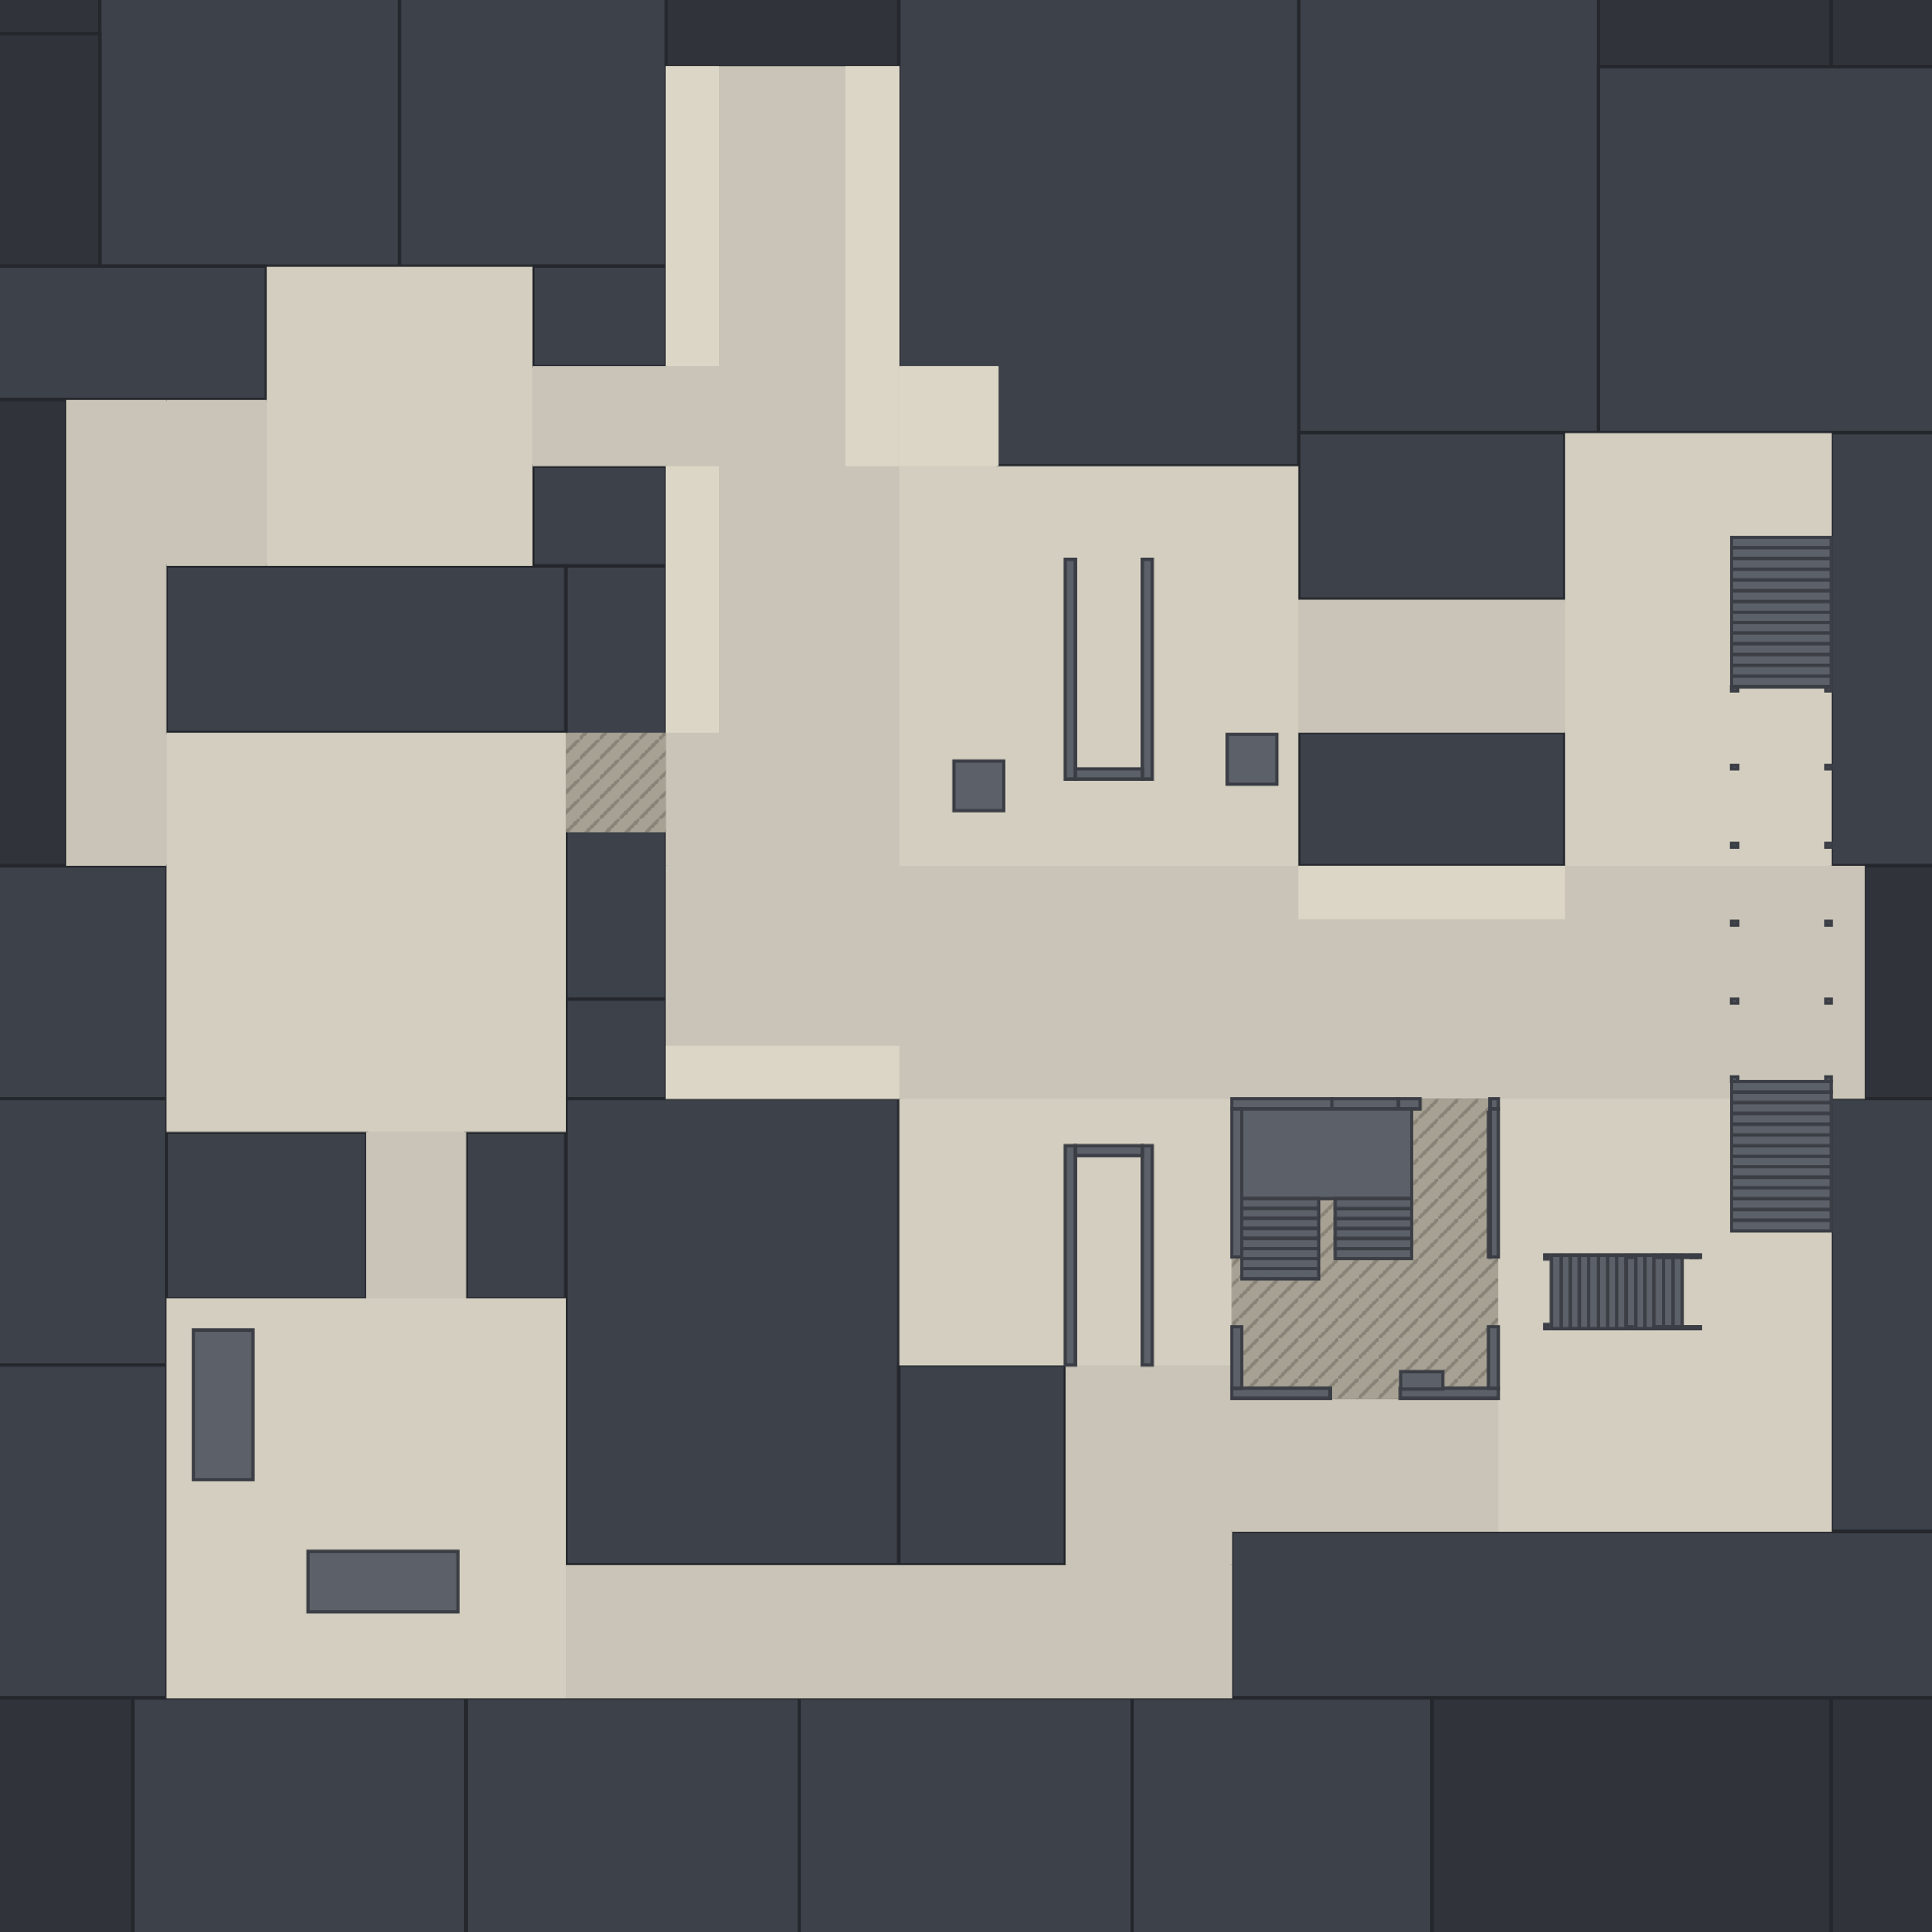
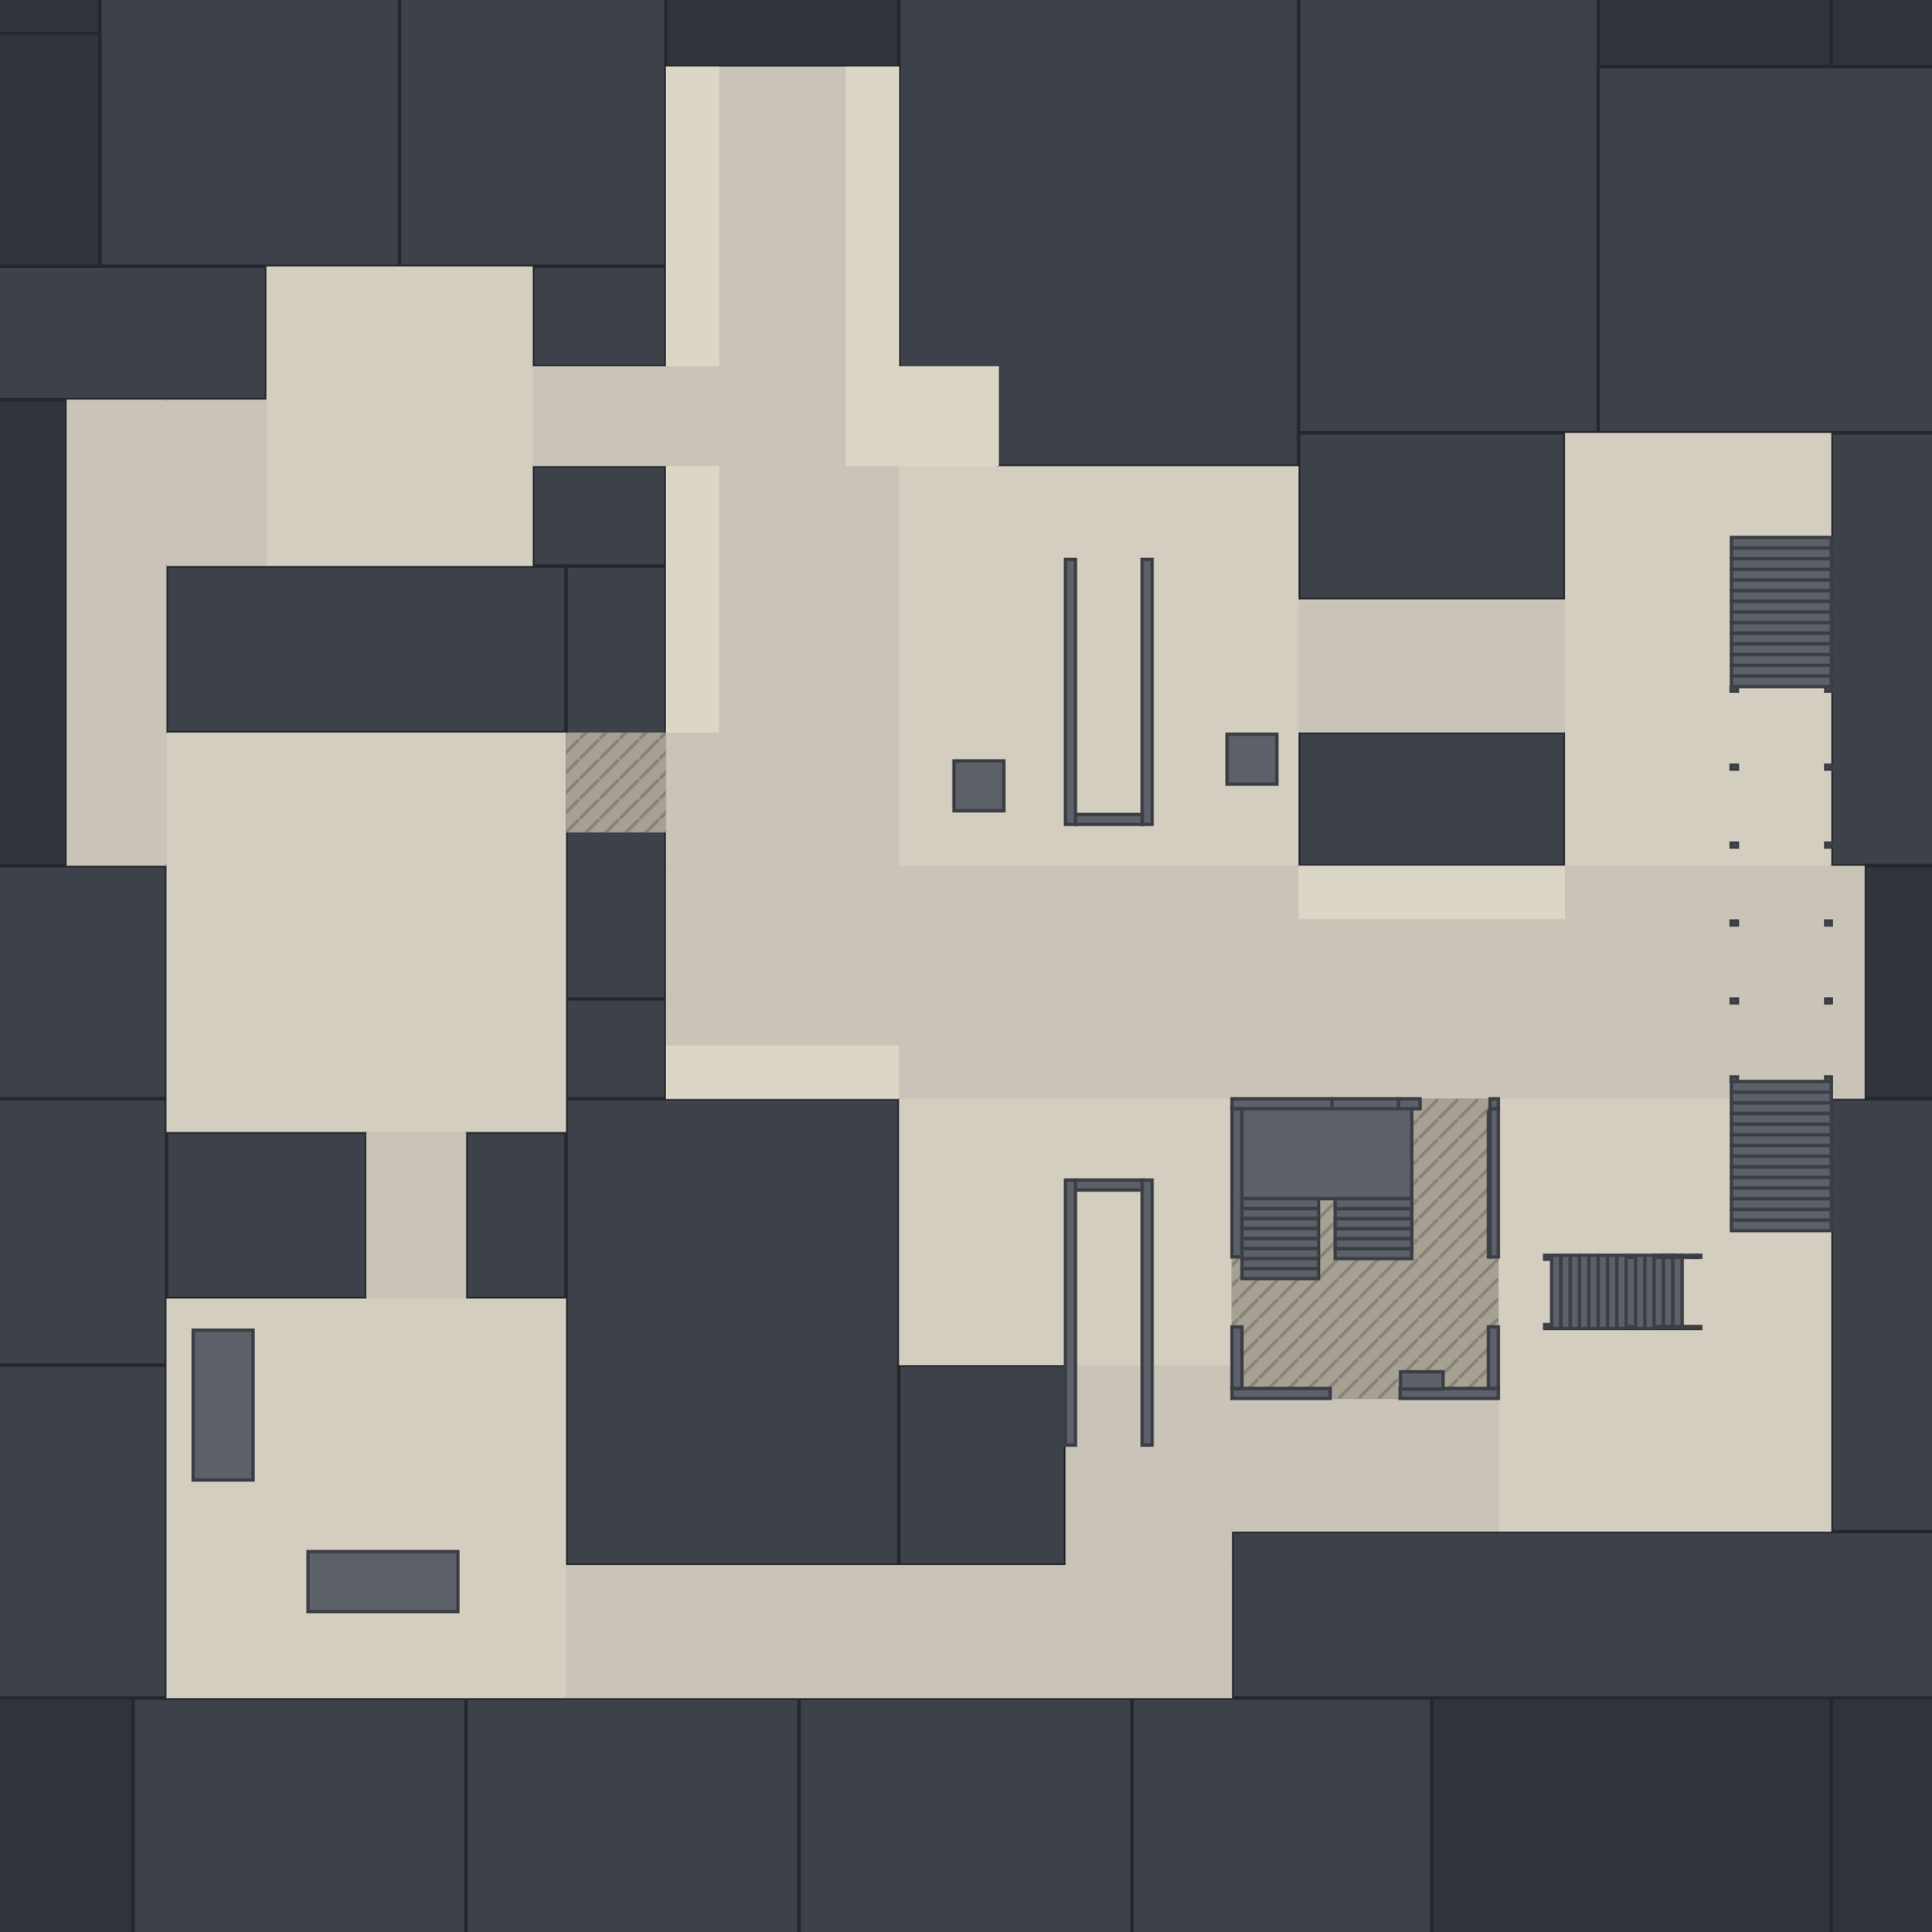
<svg xmlns="http://www.w3.org/2000/svg" viewBox="0 0 580 580" width="580" height="580">
  <defs>
    <pattern id="hatch" width="6" height="6" patternUnits="userSpaceOnUse">
      <path d="M0 6 L6 0" stroke="rgba(60, 56, 48, 0.28)" stroke-width="1" />
    </pattern>
    <style>text{font:600 10.5px "Segoe UI",system-ui,sans-serif;text-anchor:middle;dominant-baseline:middle;paint-order:stroke;stroke-width:3px}.lm{fill:#3a3d44;stroke:rgba(220,215,202,0.85)}.zone{font-weight:700;fill:#fff;stroke:rgba(14,16,21,0.75)}</style>
  </defs>
  <rect width="580" height="580" fill="#121418" />
  <rect x="20.0" y="20.0" width="540.0" height="540.0" fill="#c9c4b7" />
  <polygon points="-70.0,-70.0 30.0,-70.0 30.0,10.0 -70.0,10.0" fill="#30333a" stroke="#24272c" stroke-linejoin="round" />
  <polygon points="30.0,-70.0 120.0,-70.0 120.0,80.0 30.0,80.0" fill="#3d4149" stroke="#24272c" stroke-linejoin="round" />
  <polygon points="120.0,-70.0 200.0,-70.0 200.0,80.0 120.0,80.0" fill="#3d4149" stroke="#24272c" stroke-linejoin="round" />
  <polygon points="200.0,-70.0 270.0,-70.0 270.0,20.0 200.0,20.0" fill="#30333a" stroke="#24272c" stroke-linejoin="round" />
  <polygon points="480.0,-70.0 550.0,-70.0 550.0,20.0 480.0,20.0" fill="#30333a" stroke="#24272c" stroke-linejoin="round" />
  <polygon points="550.0,-70.0 650.0,-70.0 650.0,20.0 550.0,20.0" fill="#30333a" stroke="#24272c" stroke-linejoin="round" />
  <polygon points="-70.0,10.0 30.0,10.0 30.0,80.0 -70.0,80.0" fill="#30333a" stroke="#24272c" stroke-linejoin="round" />
  <polygon points="270.0,-70.0 390.0,-70.0 390.0,140.0 300.0,140.0 270.0,110.0" fill="#3d4149" stroke="#24272c" stroke-linejoin="round" />
  <polygon points="390.0,-70.0 480.0,-70.0 480.0,130.0 390.0,130.0" fill="#3d4149" stroke="#24272c" stroke-linejoin="round" />
  <polygon points="480.0,20.0 650.0,20.0 650.0,130.0 480.0,130.0" fill="#3d4149" stroke="#24272c" stroke-linejoin="round" />
  <polygon points="-70.0,80.0 80.0,80.0 80.0,120.0 -70.0,120.0" fill="#3d4149" stroke="#24272c" stroke-linejoin="round" />
  <polygon points="160.0,80.0 200.0,80.0 200.0,110.0 160.0,110.0" fill="#3d4149" stroke="#24272c" stroke-linejoin="round" />
  <polygon points="160.0,140.0 200.0,140.0 200.0,170.0 160.0,170.0" fill="#3d4149" stroke="#24272c" stroke-linejoin="round" />
  <polygon points="390.0,130.0 470.0,130.0 470.0,180.0 390.0,180.0" fill="#3d4149" stroke="#24272c" stroke-linejoin="round" />
  <polygon points="-70.0,120.0 20.0,120.0 20.0,260.0 -70.0,260.0" fill="#30333a" stroke="#24272c" stroke-linejoin="round" />
  <polygon points="50.0,170.0 170.0,170.0 170.0,220.0 50.0,220.0" fill="#3d4149" stroke="#24272c" stroke-linejoin="round" />
  <polygon points="550.0,130.0 650.0,130.0 650.0,260.0 550.0,260.0" fill="#3d4149" stroke="#24272c" stroke-linejoin="round" />
  <polygon points="170.0,170.0 200.0,170.0 200.0,300.0 170.0,300.0" fill="#3d4149" stroke="#24272c" stroke-linejoin="round" />
  <polygon points="390.0,220.0 470.0,220.0 470.0,260.0 390.0,260.0" fill="#3d4149" stroke="#24272c" stroke-linejoin="round" />
  <polygon points="-70.0,260.0 50.0,260.0 50.0,330.0 -70.0,330.0" fill="#3d4149" stroke="#24272c" stroke-linejoin="round" />
  <polygon points="170.0,300.0 200.0,300.0 200.0,330.0 170.0,330.0" fill="#3d4149" stroke="#24272c" stroke-linejoin="round" />
  <polygon points="560.0,260.0 650.0,260.0 650.0,330.0 560.0,330.0" fill="#30333a" stroke="#24272c" stroke-linejoin="round" />
  <polygon points="50.0,340.0 110.0,340.0 110.0,390.0 50.0,390.0" fill="#3d4149" stroke="#24272c" stroke-linejoin="round" />
  <polygon points="140.0,340.0 170.0,340.0 170.0,390.0 140.0,390.0" fill="#3d4149" stroke="#24272c" stroke-linejoin="round" />
  <polygon points="-70.0,330.0 50.0,330.0 50.0,410.0 -70.0,410.0" fill="#3d4149" stroke="#24272c" stroke-linejoin="round" />
  <polygon points="170.0,330.0 270.0,330.0 270.0,470.0 170.0,470.0" fill="#3d4149" stroke="#24272c" stroke-linejoin="round" />
  <polygon points="370.0,330.0 450.0,330.0 450.0,420.0 370.0,420.0" fill="#3d4149" stroke="#24272c" stroke-linejoin="round" />
  <polygon points="550.0,330.0 650.0,330.0 650.0,460.0 550.0,460.0" fill="#3d4149" stroke="#24272c" stroke-linejoin="round" />
  <polygon points="270.0,410.0 320.0,410.0 320.0,470.0 270.0,470.0" fill="#3d4149" stroke="#24272c" stroke-linejoin="round" />
  <polygon points="-70.0,410.0 50.0,410.0 50.0,510.0 -70.0,510.0" fill="#3d4149" stroke="#24272c" stroke-linejoin="round" />
  <polygon points="370.0,460.0 650.0,460.0 650.0,510.0 370.0,510.0" fill="#3d4149" stroke="#24272c" stroke-linejoin="round" />
  <polygon points="-70.0,510.0 40.0,510.0 40.0,650.0 -70.0,650.0" fill="#30333a" stroke="#24272c" stroke-linejoin="round" />
  <polygon points="40.0,510.0 140.0,510.0 140.0,650.0 40.0,650.0" fill="#3d4149" stroke="#24272c" stroke-linejoin="round" />
  <polygon points="140.0,510.0 240.0,510.0 240.0,650.0 140.0,650.0" fill="#3d4149" stroke="#24272c" stroke-linejoin="round" />
  <polygon points="240.0,510.0 340.0,510.0 340.0,650.0 240.0,650.0" fill="#3d4149" stroke="#24272c" stroke-linejoin="round" />
  <polygon points="340.0,510.0 430.0,510.0 430.0,650.0 340.0,650.0" fill="#3d4149" stroke="#24272c" stroke-linejoin="round" />
  <polygon points="430.0,510.0 550.0,510.0 550.0,650.0 430.0,650.0" fill="#30333a" stroke="#24272c" stroke-linejoin="round" />
  <polygon points="550.0,510.0 650.0,510.0 650.0,650.0 550.0,650.0" fill="#30333a" stroke="#24272c" stroke-linejoin="round" />
  <rect x="200.0" y="260.0" width="360.0" height="70.0" fill="#c9c4b7" />
  <rect x="200.0" y="20.0" width="70.0" height="240.0" fill="#c9c4b7" />
  <rect x="270.0" y="140.0" width="120.0" height="120.0" fill="#d3cebf" />
  <rect x="270.0" y="330.0" width="100.0" height="80.0" fill="#d3cebf" />
  <rect x="320.0" y="410.0" width="50.0" height="60.0" fill="#c9c4b7" />
  <rect x="170.0" y="470.0" width="200.0" height="40.0" fill="#c9c4b7" />
  <rect x="390.0" y="180.0" width="80.0" height="40.0" fill="#c9c4b7" />
  <rect x="470.0" y="130.0" width="80.0" height="130.0" fill="#d3cebf" />
  <rect x="450.0" y="330.0" width="100.0" height="130.0" fill="#d3cebf" />
  <rect x="370.0" y="420.0" width="80.0" height="40.0" fill="#c9c4b7" />
  <rect x="50.0" y="220.0" width="120.0" height="120.0" fill="#d3cebf" />
  <rect x="20.0" y="120.0" width="30.0" height="140.0" fill="#c9c4b7" />
  <rect x="80.0" y="80.0" width="80.0" height="90.0" fill="#d3cebf" />
  <rect x="160.0" y="110.0" width="40.0" height="30.0" fill="#c9c4b7" />
  <rect x="50.0" y="120.0" width="30.0" height="50.0" fill="#c9c4b7" />
  <rect x="110.0" y="340.0" width="30.0" height="50.0" fill="#c9c4b7" />
  <rect x="50.0" y="390.0" width="120.0" height="120.0" fill="#d3cebf" />
  <rect x="390.0" y="260.0" width="80.0" height="16.0" fill="#dcd6c6" />
  <rect x="200.0" y="314.0" width="70.0" height="16.0" fill="#dcd6c6" />
  <rect x="200.0" y="20.0" width="16.0" height="90.0" fill="#dcd6c6" />
  <rect x="200.0" y="140.0" width="16.0" height="80.0" fill="#dcd6c6" />
  <rect x="254.0" y="20.0" width="16.0" height="120.0" fill="#dcd6c6" />
  <rect x="270.0" y="110.0" width="30.0" height="30.0" fill="#dcd6c6" />
  <polygon points="370.0,330.0 450.0,330.0 450.0,420.0 370.0,420.0" fill="#a7a194" />
  <polygon points="370.0,330.0 450.0,330.0 450.0,420.0 370.0,420.0" fill="url(#hatch)" />
  <polygon points="370.0,378.0 450.0,378.0 450.0,398.0 370.0,398.0" fill="#a7a194" />
  <polygon points="370.0,378.0 450.0,378.0 450.0,398.0 370.0,398.0" fill="url(#hatch)" />
  <polygon points="170.0,220.0 200.0,220.0 200.0,250.0 170.0,250.0" fill="#a7a194" />
  <polygon points="170.0,220.0 200.0,220.0 200.0,250.0 170.0,250.0" fill="url(#hatch)" />
  <polygon points="370.0,377.5 373.0,377.5 373.0,398.5 370.0,398.5" fill="#a7a194" />
  <polygon points="370.0,377.5 373.0,377.5 373.0,398.5 370.0,398.5" fill="url(#hatch)" />
  <polygon points="447.0,377.5 450.0,377.5 450.0,398.5 447.0,398.5" fill="#a7a194" />
  <polygon points="447.0,377.5 450.0,377.5 450.0,398.5 447.0,398.5" fill="url(#hatch)" />
  <polygon points="426.5,330.0 447.5,330.0 447.5,333.0 426.5,333.0" fill="#a7a194" />
  <polygon points="426.5,330.0 447.5,330.0 447.5,333.0 426.5,333.0" fill="url(#hatch)" />
  <polygon points="399.5,417.0 420.5,417.0 420.5,420.0 399.5,420.0" fill="#a7a194" />
  <polygon points="399.5,417.0 420.5,417.0 420.5,420.0 399.5,420.0" fill="url(#hatch)" />
  <polygon points="426.5,330.0 447.5,330.0 447.5,388.0 426.5,388.0" fill="#a7a194" />
  <polygon points="426.5,330.0 447.5,330.0 447.5,388.0 426.5,388.0" fill="url(#hatch)" />
  <polygon points="399.5,388.0 420.5,388.0 420.5,420.0 399.5,420.0" fill="#a7a194" />
  <polygon points="399.5,388.0 420.5,388.0 420.5,420.0 399.5,420.0" fill="url(#hatch)" />
-   <polygon points="343.0,168.0 346.0,168.0 346.0,234.0 343.0,234.0" fill="#5c6068" stroke="#3b3e45" />
-   <polygon points="320.0,168.0 323.0,168.0 323.0,234.0 320.0,234.0" fill="#5c6068" stroke="#3b3e45" />
-   <polygon points="323.0,231.0 343.0,231.0 343.0,234.0 323.0,234.0" fill="#5c6068" stroke="#3b3e45" />
-   <polygon points="320.0,344.0 323.0,344.0 323.0,410.0 320.0,410.0" fill="#5c6068" stroke="#3b3e45" />
-   <polygon points="343.0,344.0 346.0,344.0 346.0,410.0 343.0,410.0" fill="#5c6068" stroke="#3b3e45" />
-   <polygon points="323.0,344.0 343.0,344.0 343.0,347.0 323.0,347.0" fill="#5c6068" stroke="#3b3e45" />
+   <polygon points="343.0,168.0 346.0,168.0 346.0,247.6 343.0,247.6" fill="#5c6068" stroke="#3b3e45" />
+   <polygon points="320.0,168.0 323.0,168.0 323.0,247.6 320.0,247.6" fill="#5c6068" stroke="#3b3e45" />
+   <polygon points="323.0,244.6 343.0,244.6 343.0,247.6 323.0,247.6" fill="#5c6068" stroke="#3b3e45" />
+   <polygon points="320.0,354.4 323.0,354.4 323.0,434.0 320.0,434.0" fill="#5c6068" stroke="#3b3e45" />
+   <polygon points="343.0,354.4 346.0,354.4 346.0,434.0 343.0,434.0" fill="#5c6068" stroke="#3b3e45" />
+   <polygon points="323.0,354.4 343.0,354.4 343.0,357.4 323.0,357.4" fill="#5c6068" stroke="#3b3e45" />
  <polygon points="520.0,161.4 550.0,161.4 550.0,164.6 520.0,164.6" fill="#5c6068" stroke="#3b3e45" />
  <polygon points="520.0,164.6 550.0,164.6 550.0,167.8 520.0,167.8" fill="#5c6068" stroke="#3b3e45" />
  <polygon points="520.0,167.8 550.0,167.8 550.0,171.0 520.0,171.0" fill="#5c6068" stroke="#3b3e45" />
  <polygon points="520.0,171.0 550.0,171.0 550.0,174.2 520.0,174.2" fill="#5c6068" stroke="#3b3e45" />
  <polygon points="520.0,174.2 550.0,174.2 550.0,177.4 520.0,177.4" fill="#5c6068" stroke="#3b3e45" />
  <polygon points="520.0,177.4 550.0,177.4 550.0,180.6 520.0,180.6" fill="#5c6068" stroke="#3b3e45" />
  <polygon points="520.0,180.6 550.0,180.6 550.0,183.8 520.0,183.8" fill="#5c6068" stroke="#3b3e45" />
  <polygon points="520.0,183.8 550.0,183.8 550.0,187.0 520.0,187.0" fill="#5c6068" stroke="#3b3e45" />
  <polygon points="520.0,187.0 550.0,187.0 550.0,190.2 520.0,190.2" fill="#5c6068" stroke="#3b3e45" />
  <polygon points="520.0,190.2 550.0,190.2 550.0,193.4 520.0,193.4" fill="#5c6068" stroke="#3b3e45" />
  <polygon points="520.0,193.4 550.0,193.4 550.0,196.6 520.0,196.6" fill="#5c6068" stroke="#3b3e45" />
  <polygon points="520.0,196.6 550.0,196.6 550.0,199.8 520.0,199.8" fill="#5c6068" stroke="#3b3e45" />
  <polygon points="520.0,199.8 550.0,199.8 550.0,203.0 520.0,203.0" fill="#5c6068" stroke="#3b3e45" />
  <polygon points="520.0,203.0 550.0,203.0 550.0,206.2 520.0,206.2" fill="#5c6068" stroke="#3b3e45" />
  <polygon points="520.0,366.4 550.0,366.4 550.0,369.6 520.0,369.6" fill="#5c6068" stroke="#3b3e45" />
  <polygon points="520.0,363.2 550.0,363.2 550.0,366.4 520.0,366.4" fill="#5c6068" stroke="#3b3e45" />
  <polygon points="520.0,360.0 550.0,360.0 550.0,363.2 520.0,363.2" fill="#5c6068" stroke="#3b3e45" />
  <polygon points="520.0,356.8 550.0,356.8 550.0,360.0 520.0,360.0" fill="#5c6068" stroke="#3b3e45" />
  <polygon points="520.0,353.6 550.0,353.6 550.0,356.8 520.0,356.8" fill="#5c6068" stroke="#3b3e45" />
  <polygon points="520.0,350.4 550.0,350.4 550.0,353.6 520.0,353.6" fill="#5c6068" stroke="#3b3e45" />
  <polygon points="520.0,347.2 550.0,347.2 550.0,350.4 520.0,350.4" fill="#5c6068" stroke="#3b3e45" />
  <polygon points="520.0,344.0 550.0,344.0 550.0,347.2 520.0,347.2" fill="#5c6068" stroke="#3b3e45" />
  <polygon points="520.0,340.8 550.0,340.8 550.0,344.0 520.0,344.0" fill="#5c6068" stroke="#3b3e45" />
  <polygon points="520.0,337.6 550.0,337.6 550.0,340.8 520.0,340.8" fill="#5c6068" stroke="#3b3e45" />
  <polygon points="520.0,334.4 550.0,334.4 550.0,337.6 520.0,337.6" fill="#5c6068" stroke="#3b3e45" />
  <polygon points="520.0,331.2 550.0,331.2 550.0,334.4 520.0,334.4" fill="#5c6068" stroke="#3b3e45" />
  <polygon points="520.0,328.0 550.0,328.0 550.0,331.2 520.0,331.2" fill="#5c6068" stroke="#3b3e45" />
  <polygon points="520.0,324.8 550.0,324.8 550.0,328.0 520.0,328.0" fill="#5c6068" stroke="#3b3e45" />
  <polygon points="519.9,206.4 521.8,206.4 521.8,207.6 519.9,207.6" fill="#5c6068" stroke="#3b3e45" />
  <polygon points="519.9,229.8 521.8,229.8 521.8,231.0 519.9,231.0" fill="#5c6068" stroke="#3b3e45" />
  <polygon points="519.9,253.2 521.8,253.2 521.8,254.4 519.9,254.4" fill="#5c6068" stroke="#3b3e45" />
  <polygon points="519.9,276.6 521.8,276.6 521.8,277.8 519.9,277.8" fill="#5c6068" stroke="#3b3e45" />
  <polygon points="519.9,300.0 521.8,300.0 521.8,301.2 519.9,301.2" fill="#5c6068" stroke="#3b3e45" />
  <polygon points="519.9,323.4 521.8,323.4 521.8,324.7 519.9,324.7" fill="#5c6068" stroke="#3b3e45" />
  <polygon points="548.3,206.4 550.0,206.4 550.0,207.6 548.3,207.6" fill="#5c6068" stroke="#3b3e45" />
  <polygon points="548.3,229.8 550.0,229.8 550.0,231.0 548.3,231.0" fill="#5c6068" stroke="#3b3e45" />
  <polygon points="548.3,253.2 550.0,253.2 550.0,254.4 548.3,254.4" fill="#5c6068" stroke="#3b3e45" />
  <polygon points="548.3,276.6 550.0,276.6 550.0,277.8 548.3,277.8" fill="#5c6068" stroke="#3b3e45" />
  <polygon points="548.3,300.0 550.0,300.0 550.0,301.2 548.3,301.2" fill="#5c6068" stroke="#3b3e45" />
  <polygon points="548.3,323.4 550.0,323.4 550.0,324.7 548.3,324.7" fill="#5c6068" stroke="#3b3e45" />
  <polygon points="370.0,330.0 400.0,330.0 400.0,333.0 370.0,333.0" fill="#5c6068" stroke="#3b3e45" />
  <polygon points="420.0,330.0 426.5,330.0 426.5,333.0 420.0,333.0" fill="#5c6068" stroke="#3b3e45" />
  <polygon points="400.0,330.0 420.0,330.0 420.0,333.0 400.0,333.0" fill="#5c6068" stroke="#3b3e45" />
  <polygon points="447.5,330.0 450.0,330.0 450.0,333.0 447.5,333.0" fill="#5c6068" stroke="#3b3e45" />
  <polygon points="370.0,417.0 399.5,417.0 399.5,420.0 370.0,420.0" fill="#5c6068" stroke="#3b3e45" />
  <polygon points="420.5,417.0 450.0,417.0 450.0,420.0 420.5,420.0" fill="#5c6068" stroke="#3b3e45" />
  <polygon points="370.0,333.0 373.0,333.0 373.0,377.5 370.0,377.5" fill="#5c6068" stroke="#3b3e45" />
  <polygon points="370.0,398.5 373.0,398.5 373.0,417.0 370.0,417.0" fill="#5c6068" stroke="#3b3e45" />
  <polygon points="447.5,333.0 450.0,333.0 450.0,377.5 447.5,377.5" fill="#5c6068" stroke="#3b3e45" />
  <polygon points="447.0,334.0 447.5,334.0 447.5,377.5 447.0,377.5" fill="#5c6068" stroke="#3b3e45" />
  <polygon points="447.0,398.5 450.0,398.5 450.0,417.0 447.0,417.0" fill="#5c6068" stroke="#3b3e45" />
  <polygon points="373.0,333.0 424.0,333.0 424.0,360.0 373.0,360.0" fill="#5c6068" stroke="#3b3e45" />
  <polygon points="373.0,360.0 396.0,360.0 396.0,363.0 373.0,363.0" fill="#5c6068" stroke="#3b3e45" />
  <polygon points="373.0,363.0 396.0,363.0 396.0,366.0 373.0,366.0" fill="#5c6068" stroke="#3b3e45" />
  <polygon points="401.0,375.0 424.0,375.0 424.0,378.0 401.0,378.0" fill="#5c6068" stroke="#3b3e45" />
  <polygon points="373.0,366.0 396.0,366.0 396.0,369.0 373.0,369.0" fill="#5c6068" stroke="#3b3e45" />
  <polygon points="401.0,372.0 424.0,372.0 424.0,375.0 401.0,375.0" fill="#5c6068" stroke="#3b3e45" />
  <polygon points="373.0,369.0 396.0,369.0 396.0,372.0 373.0,372.0" fill="#5c6068" stroke="#3b3e45" />
  <polygon points="401.0,369.0 424.0,369.0 424.0,372.0 401.0,372.0" fill="#5c6068" stroke="#3b3e45" />
  <polygon points="373.0,372.0 396.0,372.0 396.0,375.0 373.0,375.0" fill="#5c6068" stroke="#3b3e45" />
  <polygon points="401.0,366.0 424.0,366.0 424.0,369.0 401.0,369.0" fill="#5c6068" stroke="#3b3e45" />
  <polygon points="373.0,375.0 396.0,375.0 396.0,378.0 373.0,378.0" fill="#5c6068" stroke="#3b3e45" />
  <polygon points="401.0,363.0 424.0,363.0 424.0,366.0 401.0,366.0" fill="#5c6068" stroke="#3b3e45" />
  <polygon points="373.0,378.0 396.0,378.0 396.0,381.0 373.0,381.0" fill="#5c6068" stroke="#3b3e45" />
  <polygon points="401.0,360.0 424.0,360.0 424.0,363.0 401.0,363.0" fill="#5c6068" stroke="#3b3e45" />
  <polygon points="373.0,381.0 396.0,381.0 396.0,384.0 373.0,384.0" fill="#5c6068" stroke="#3b3e45" />
  <polygon points="421.0,412.2 433.0,412.2 433.0,417.0 421.0,417.0" fill="#5c6068" stroke="#3b3e45" />
  <polygon points="420.6,412.0 433.4,412.0 433.4,417.2 420.6,417.2" fill="#5c6068" stroke="#3b3e45" />
  <polygon points="466.0,377.0 468.8,377.0 468.8,399.0 466.0,399.0" fill="#5c6068" stroke="#3b3e45" />
  <polygon points="468.8,377.0 471.6,377.0 471.6,399.0 468.8,399.0" fill="#5c6068" stroke="#3b3e45" />
  <polygon points="471.6,377.0 474.4,377.0 474.4,399.0 471.6,399.0" fill="#5c6068" stroke="#3b3e45" />
  <polygon points="474.4,377.0 477.2,377.0 477.2,399.0 474.4,399.0" fill="#5c6068" stroke="#3b3e45" />
  <polygon points="477.2,377.0 480.0,377.0 480.0,399.0 477.2,399.0" fill="#5c6068" stroke="#3b3e45" />
  <polygon points="480.0,377.0 482.8,377.0 482.8,399.0 480.0,399.0" fill="#5c6068" stroke="#3b3e45" />
  <polygon points="482.8,377.0 485.6,377.0 485.6,399.0 482.8,399.0" fill="#5c6068" stroke="#3b3e45" />
  <polygon points="485.6,377.0 488.4,377.0 488.4,399.0 485.6,399.0" fill="#5c6068" stroke="#3b3e45" />
  <polygon points="488.4,377.0 491.2,377.0 491.2,399.0 488.4,399.0" fill="#5c6068" stroke="#3b3e45" />
  <polygon points="489.5,377.0 490.1,377.0 490.1,377.6 489.5,377.6" fill="#5c6068" stroke="#3b3e45" />
  <polygon points="489.5,398.4 490.1,398.4 490.1,399.0 489.5,399.0" fill="#5c6068" stroke="#3b3e45" />
  <polygon points="491.2,377.0 494.0,377.0 494.0,399.0 491.2,399.0" fill="#5c6068" stroke="#3b3e45" />
  <polygon points="494.0,377.0 496.8,377.0 496.8,399.0 494.0,399.0" fill="#5c6068" stroke="#3b3e45" />
  <polygon points="496.8,377.0 499.6,377.0 499.6,399.0 496.8,399.0" fill="#5c6068" stroke="#3b3e45" />
  <polygon points="496.8,377.0 499.6,377.0 499.6,377.6 496.8,377.6" fill="#5c6068" stroke="#3b3e45" />
  <polygon points="496.8,398.4 499.6,398.4 499.6,399.0 496.8,399.0" fill="#5c6068" stroke="#3b3e45" />
  <polygon points="499.6,377.0 502.4,377.0 502.4,399.0 499.6,399.0" fill="#5c6068" stroke="#3b3e45" />
  <polygon points="499.6,377.0 502.4,377.0 502.4,377.6 499.6,377.6" fill="#5c6068" stroke="#3b3e45" />
  <polygon points="500.7,377.0 501.3,377.0 501.3,377.6 500.7,377.6" fill="#5c6068" stroke="#3b3e45" />
  <polygon points="499.6,398.4 502.4,398.4 502.4,399.0 499.6,399.0" fill="#5c6068" stroke="#3b3e45" />
  <polygon points="500.7,398.4 501.3,398.4 501.3,399.0 500.7,399.0" fill="#5c6068" stroke="#3b3e45" />
  <polygon points="502.4,377.0 505.2,377.0 505.2,399.0 502.4,399.0" fill="#5c6068" stroke="#3b3e45" />
  <polygon points="502.4,377.0 505.2,377.0 505.2,377.6 502.4,377.6" fill="#5c6068" stroke="#3b3e45" />
  <polygon points="502.4,398.4 505.2,398.4 505.2,399.0 502.4,399.0" fill="#5c6068" stroke="#3b3e45" />
  <polygon points="505.2,377.0 508.0,377.0 508.0,377.6 505.2,377.6" fill="#5c6068" stroke="#3b3e45" />
  <polygon points="505.2,398.4 508.0,398.4 508.0,399.0 505.2,399.0" fill="#5c6068" stroke="#3b3e45" />
  <polygon points="508.0,377.0 510.8,377.0 510.8,377.6 508.0,377.6" fill="#5c6068" stroke="#3b3e45" />
  <polygon points="509.1,377.0 509.7,377.0 509.7,377.6 509.1,377.6" fill="#5c6068" stroke="#3b3e45" />
  <polygon points="508.0,398.4 510.8,398.4 510.8,399.0 508.0,399.0" fill="#5c6068" stroke="#3b3e45" />
  <polygon points="509.1,398.4 509.7,398.4 509.7,399.0 509.1,399.0" fill="#5c6068" stroke="#3b3e45" />
  <polygon points="463.9,377.0 465.1,377.0 465.1,378.2 463.9,378.2" fill="#5c6068" stroke="#3b3e45" />
  <polygon points="463.9,397.8 465.1,397.8 465.1,399.0 463.9,399.0" fill="#5c6068" stroke="#3b3e45" />
  <polygon points="286.5,228.5 301.5,228.5 301.5,243.5 286.5,243.5" fill="#5c6068" stroke="#3b3e45" />
  <polygon points="368.5,220.5 383.5,220.5 383.5,235.5 368.5,235.5" fill="#5c6068" stroke="#3b3e45" />
  <polygon points="58.0,399.5 76.0,399.5 76.0,444.5 58.0,444.5" fill="#5c6068" stroke="#3b3e45" />
  <polygon points="137.5,466.0 137.5,484.0 92.5,484.0 92.5,466.0" fill="#5c6068" stroke="#3b3e45" />
</svg>
